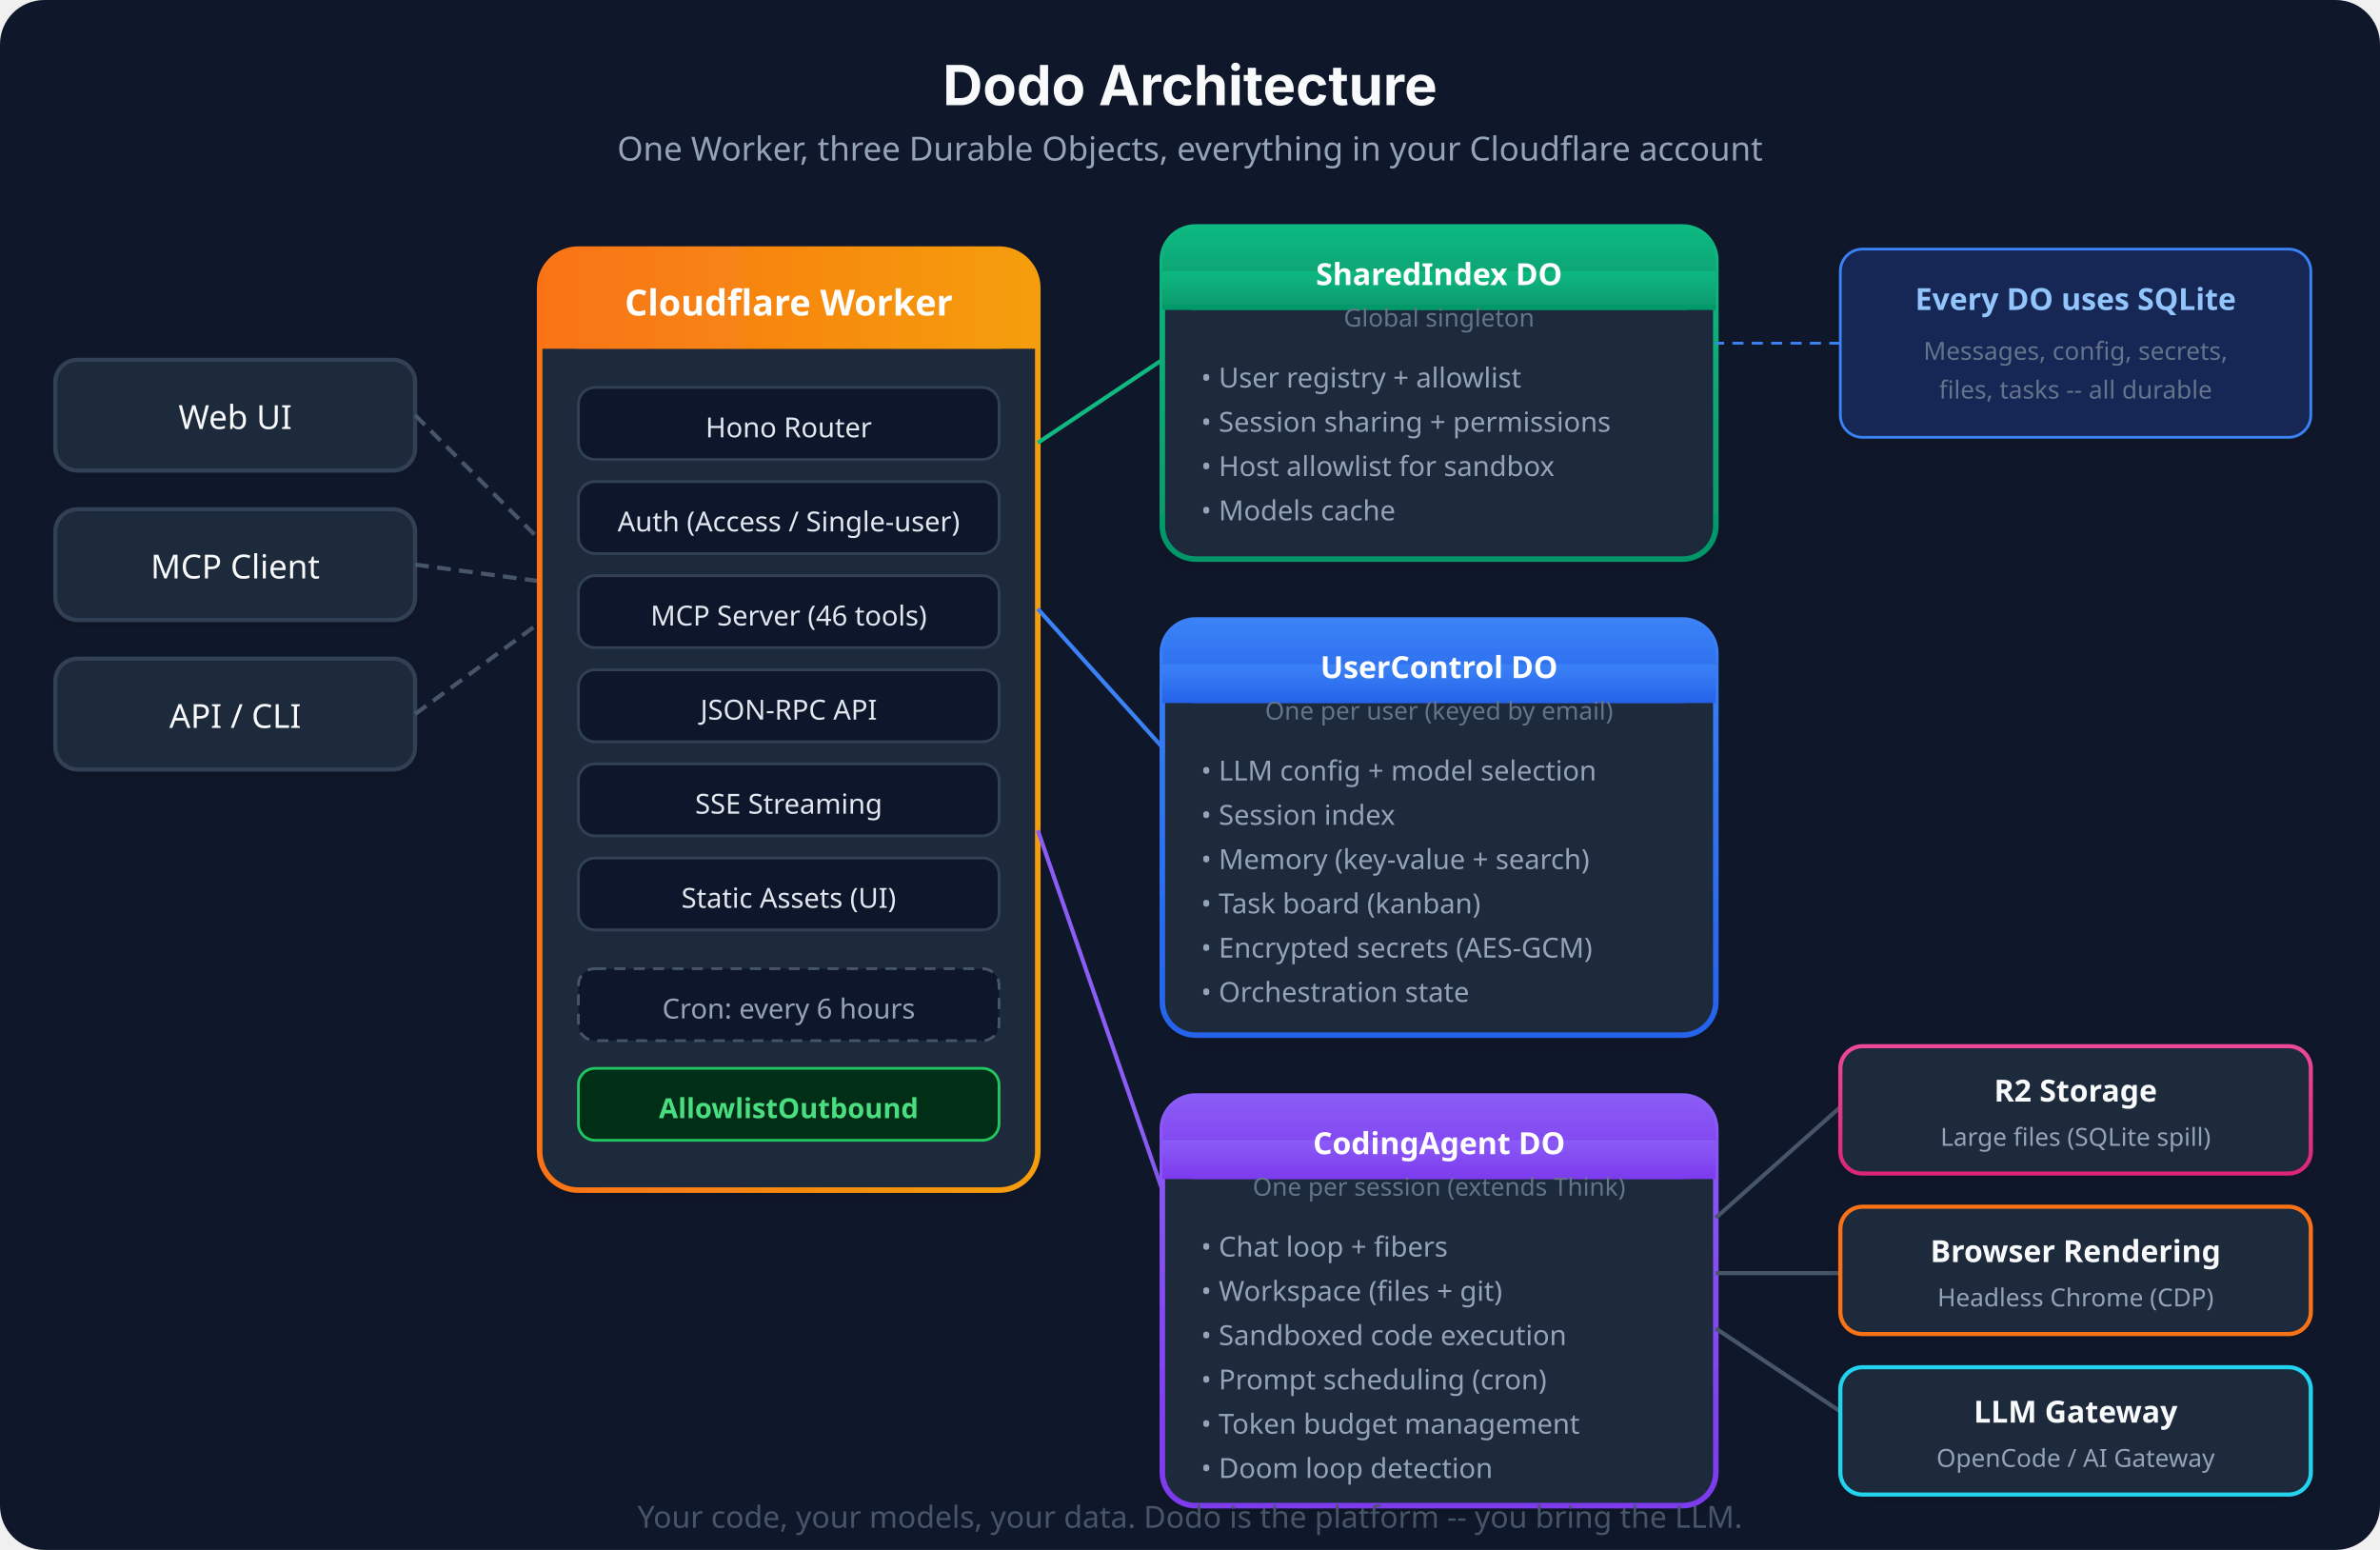
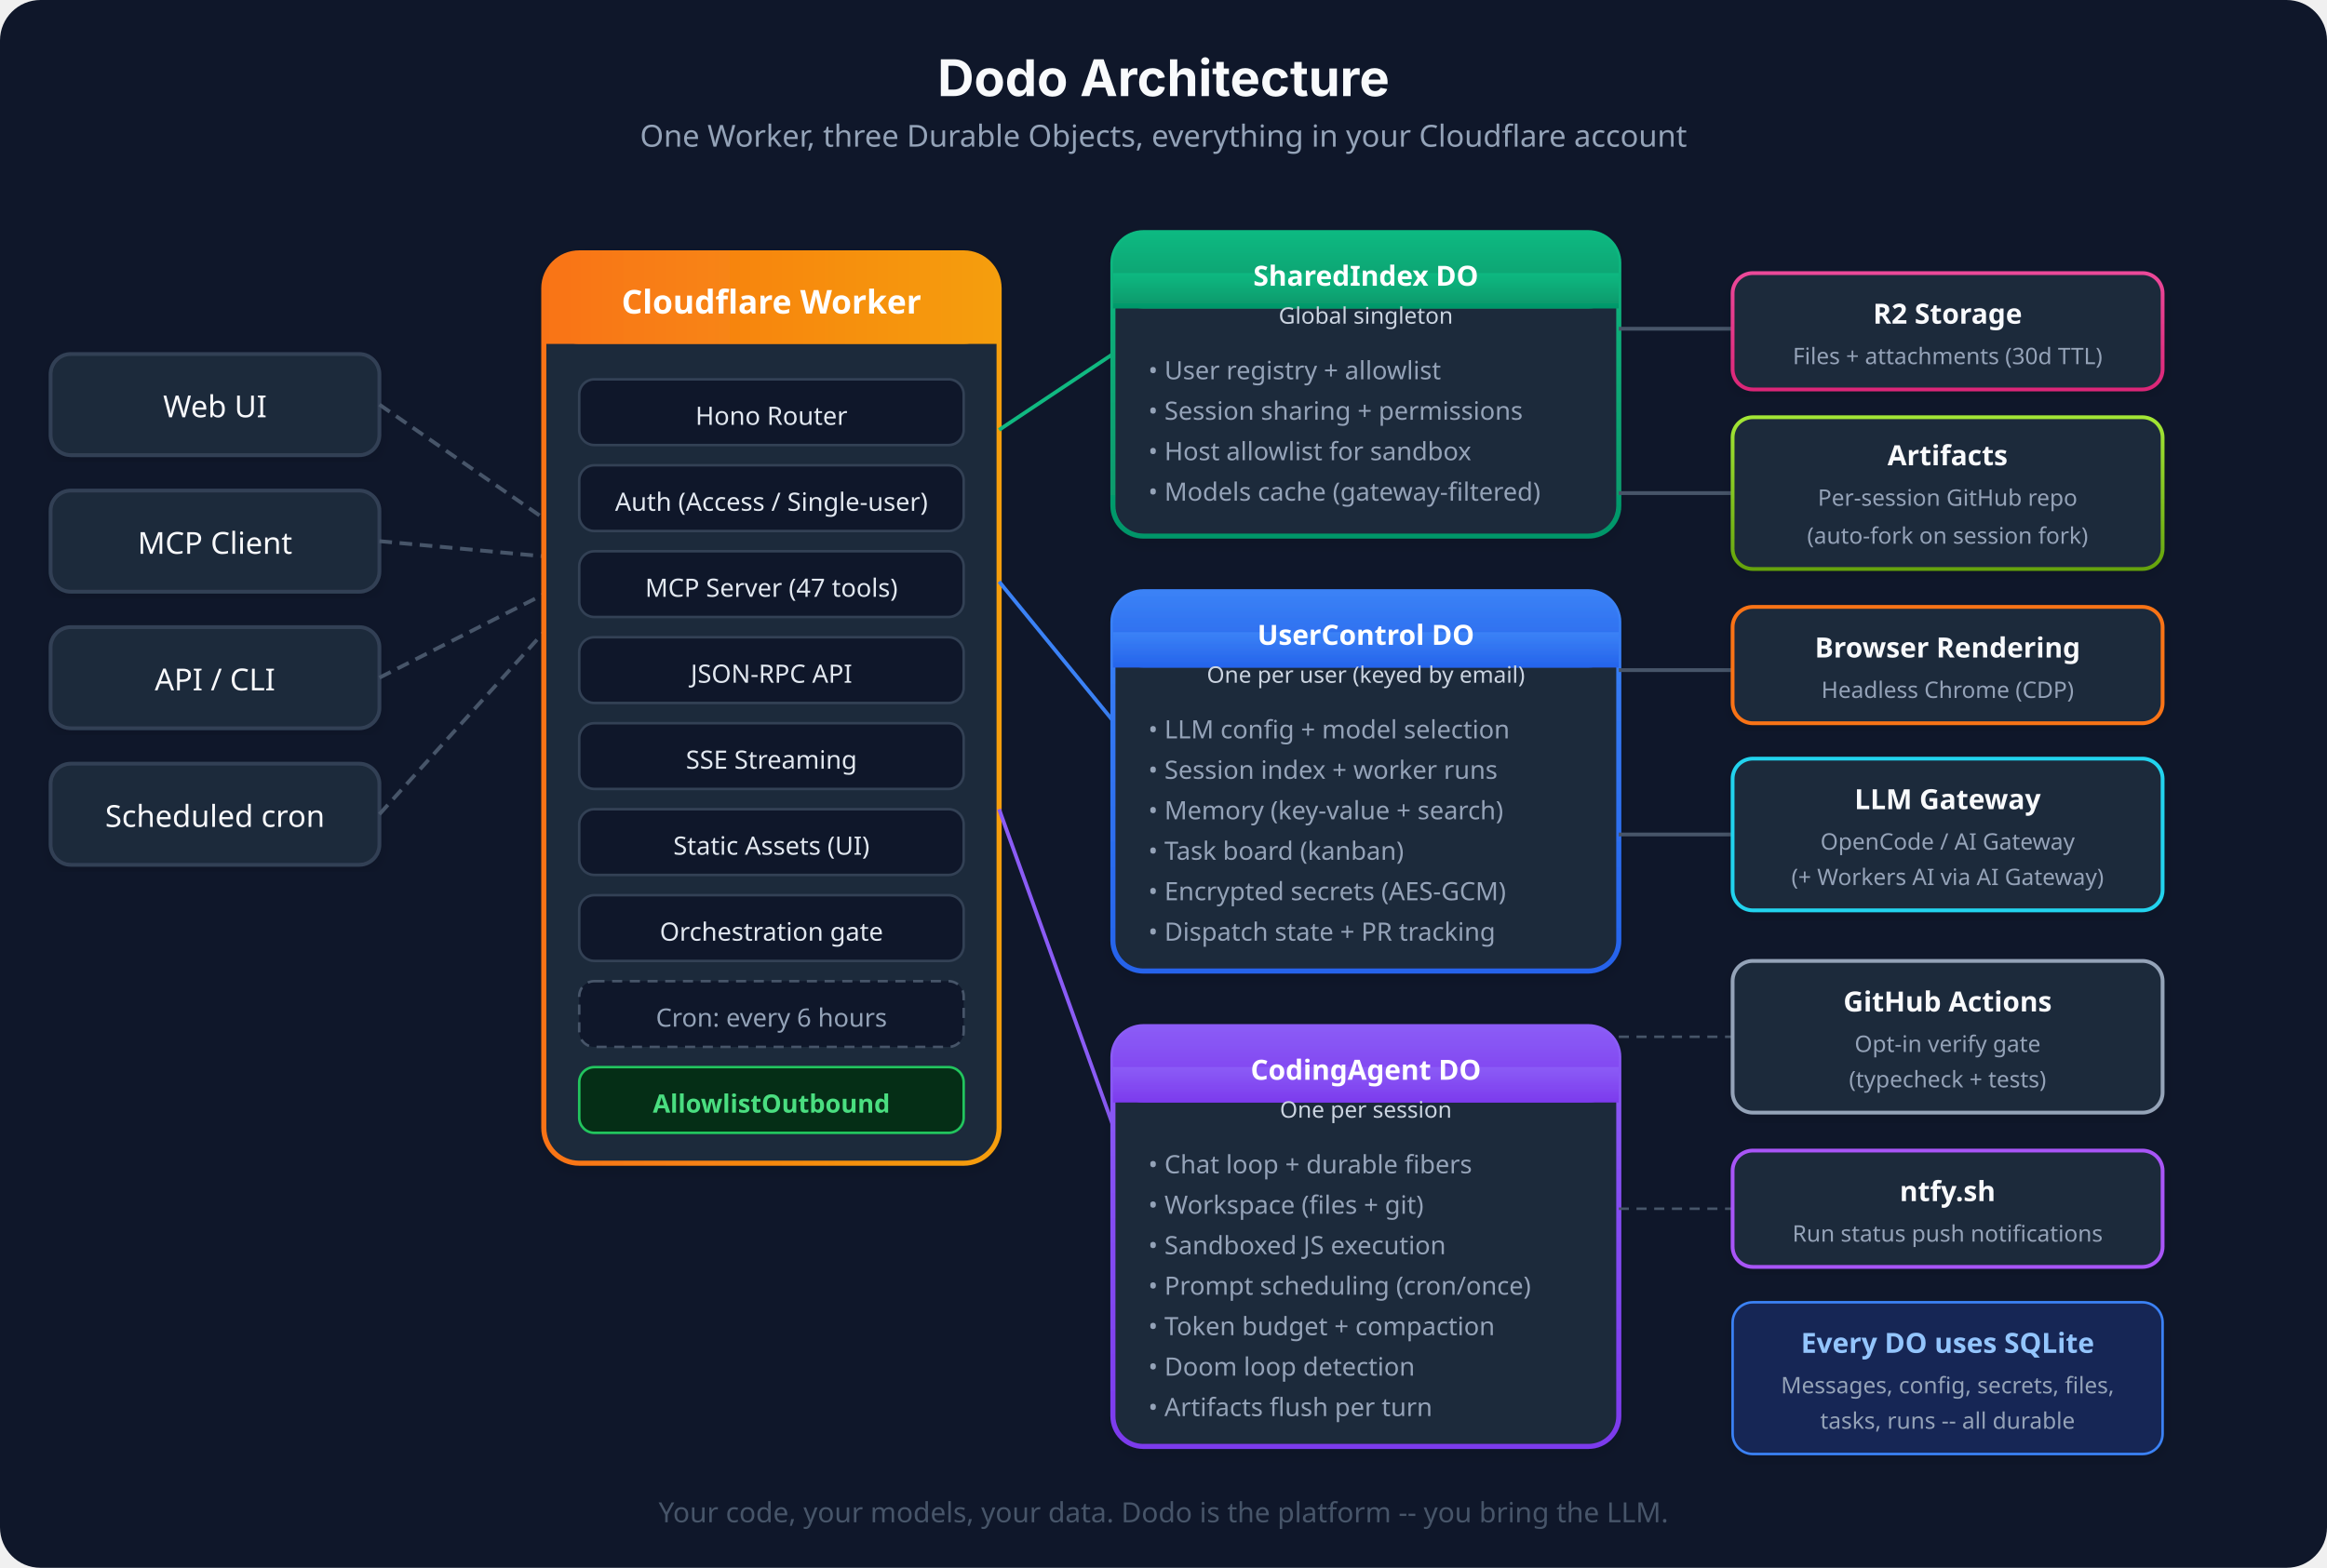
- <svg xmlns="http://www.w3.org/2000/svg" viewBox="0 0 860 560" fill="none">
+ <svg xmlns="http://www.w3.org/2000/svg" viewBox="0 0 920 620" fill="none">
  <defs>
    <linearGradient id="hono" x1="0" y1="0" x2="1" y2="0">
      <stop offset="0%" stop-color="#f97316" />
      <stop offset="100%" stop-color="#f59e0b" />
    </linearGradient>
    <linearGradient id="shared" x1="0" y1="0" x2="0" y2="1">
      <stop offset="0%" stop-color="#10b981" />
      <stop offset="100%" stop-color="#059669" />
    </linearGradient>
    <linearGradient id="user" x1="0" y1="0" x2="0" y2="1">
      <stop offset="0%" stop-color="#3b82f6" />
      <stop offset="100%" stop-color="#2563eb" />
    </linearGradient>
    <linearGradient id="agent" x1="0" y1="0" x2="0" y2="1">
      <stop offset="0%" stop-color="#8b5cf6" />
      <stop offset="100%" stop-color="#7c3aed" />
    </linearGradient>
    <linearGradient id="storage" x1="0" y1="0" x2="0" y2="1">
      <stop offset="0%" stop-color="#ec4899" />
      <stop offset="100%" stop-color="#db2777" />
    </linearGradient>
+     <linearGradient id="artifact" x1="0" y1="0" x2="0" y2="1">
+       <stop offset="0%" stop-color="#a3e635" />
+       <stop offset="100%" stop-color="#65a30d" />
+     </linearGradient>
    <filter id="s" x="-3%" y="-3%" width="106%" height="110%">
      <feDropShadow dx="0" dy="2" stdDeviation="3" flood-color="#000" flood-opacity="0.12" />
    </filter>
+     <style>
+       a { cursor: pointer; }
+       a:hover rect { filter: brightness(1.15); }
+       a:hover text { fill: #ffffff; }
+       a text { transition: fill 120ms; }
+     </style>
  </defs>
-   <rect width="860" height="560" rx="16" fill="#0f172a" />
-   <text x="430" y="38" text-anchor="middle" fill="#f8fafc" font-family="system-ui, -apple-system, sans-serif" font-size="20" font-weight="700">Dodo Architecture</text>
-   <text x="430" y="58" text-anchor="middle" fill="#94a3b8" font-family="system-ui, sans-serif" font-size="12">One Worker, three Durable Objects, everything in your Cloudflare account</text>
-   <g filter="url(#s)">
-     <rect x="20" y="130" width="130" height="40" rx="8" fill="#1e293b" stroke="#334155" stroke-width="1.5" />
-     <text x="85" y="155" text-anchor="middle" fill="#f8fafc" font-family="system-ui, sans-serif" font-size="12" font-weight="500">Web UI</text>
+   <rect width="920" height="620" rx="16" fill="#0f172a" />
+   <text x="460" y="38" text-anchor="middle" fill="#f8fafc" font-family="system-ui, -apple-system, sans-serif" font-size="20" font-weight="700">Dodo Architecture</text>
+   <text x="460" y="58" text-anchor="middle" fill="#94a3b8" font-family="system-ui, sans-serif" font-size="12">One Worker, three Durable Objects, everything in your Cloudflare account</text>
+   <a href="https://github.com/jonnyparris/dodo#quick-start" target="_blank">
+     <g filter="url(#s)">
+       <rect x="20" y="140" width="130" height="40" rx="8" fill="#1e293b" stroke="#334155" stroke-width="1.5" />
+       <text x="85" y="165" text-anchor="middle" fill="#f8fafc" font-family="system-ui, sans-serif" font-size="12" font-weight="500">Web UI</text>
+     </g>
+   </a>
+   <a href="https://github.com/jonnyparris/dodo#connect-via-mcp" target="_blank">
+     <g filter="url(#s)">
+       <rect x="20" y="194" width="130" height="40" rx="8" fill="#1e293b" stroke="#334155" stroke-width="1.5" />
+       <text x="85" y="219" text-anchor="middle" fill="#f8fafc" font-family="system-ui, sans-serif" font-size="12" font-weight="500">MCP Client</text>
+     </g>
+   </a>
+   <a href="https://github.com/jonnyparris/dodo/blob/main/docs/testing.md" target="_blank">
+     <g filter="url(#s)">
+       <rect x="20" y="248" width="130" height="40" rx="8" fill="#1e293b" stroke="#334155" stroke-width="1.5" />
+       <text x="85" y="273" text-anchor="middle" fill="#f8fafc" font-family="system-ui, sans-serif" font-size="12" font-weight="500">API / CLI</text>
+     </g>
+   </a>
+   <a href="https://github.com/jonnyparris/dodo#scheduling" target="_blank">
+     <g filter="url(#s)">
+       <rect x="20" y="302" width="130" height="40" rx="8" fill="#1e293b" stroke="#334155" stroke-width="1.5" />
+       <text x="85" y="327" text-anchor="middle" fill="#f8fafc" font-family="system-ui, sans-serif" font-size="12" font-weight="500">Scheduled cron</text>
+     </g>
+   </a>
+   <line x1="150" y1="160" x2="215" y2="205" stroke="#475569" stroke-width="1.5" stroke-dasharray="5,3" />
+   <line x1="150" y1="214" x2="215" y2="220" stroke="#475569" stroke-width="1.5" stroke-dasharray="5,3" />
+   <line x1="150" y1="268" x2="215" y2="235" stroke="#475569" stroke-width="1.5" stroke-dasharray="5,3" />
+   <line x1="150" y1="322" x2="215" y2="250" stroke="#475569" stroke-width="1.5" stroke-dasharray="5,3" />
+   <a href="https://developers.cloudflare.com/workers/" target="_blank">
+     <g filter="url(#s)">
+       <rect x="215" y="100" width="180" height="360" rx="14" fill="#1e293b" stroke="url(#hono)" stroke-width="2" />
+       <rect x="215" y="100" width="180" height="36" rx="14" fill="url(#hono)" />
+       <rect x="215" y="122" width="180" height="14" fill="url(#hono)" />
+       <text x="305" y="124" text-anchor="middle" fill="#fff" font-family="system-ui, sans-serif" font-size="13" font-weight="700">Cloudflare Worker</text>
+     </g>
+   </a>
+   <a href="https://hono.dev/" target="_blank">
+     <g>
+       <rect x="229" y="150" width="152" height="26" rx="6" fill="#0f172a" stroke="#334155" stroke-width="1" />
+       <text x="305" y="168" text-anchor="middle" fill="#e2e8f0" font-family="system-ui, sans-serif" font-size="10" font-weight="500">Hono Router</text>
+     </g>
+   </a>
+   <a href="https://developers.cloudflare.com/cloudflare-one/applications/configure-apps/self-hosted-public-app/" target="_blank">
+     <g>
+       <rect x="229" y="184" width="152" height="26" rx="6" fill="#0f172a" stroke="#334155" stroke-width="1" />
+       <text x="305" y="202" text-anchor="middle" fill="#e2e8f0" font-family="system-ui, sans-serif" font-size="10" font-weight="500">Auth (Access / Single-user)</text>
+     </g>
+   </a>
+   <a href="https://modelcontextprotocol.io/" target="_blank">
+     <g>
+       <rect x="229" y="218" width="152" height="26" rx="6" fill="#0f172a" stroke="#334155" stroke-width="1" />
+       <text x="305" y="236" text-anchor="middle" fill="#e2e8f0" font-family="system-ui, sans-serif" font-size="10" font-weight="500">MCP Server (47 tools)</text>
+     </g>
+   </a>
+   <g>
+     <rect x="229" y="252" width="152" height="26" rx="6" fill="#0f172a" stroke="#334155" stroke-width="1" />
+     <text x="305" y="270" text-anchor="middle" fill="#e2e8f0" font-family="system-ui, sans-serif" font-size="10" font-weight="500">JSON-RPC API</text>
  </g>
-   <g filter="url(#s)">
-     <rect x="20" y="184" width="130" height="40" rx="8" fill="#1e293b" stroke="#334155" stroke-width="1.5" />
-     <text x="85" y="209" text-anchor="middle" fill="#f8fafc" font-family="system-ui, sans-serif" font-size="12" font-weight="500">MCP Client</text>
-   </g>
-   <g filter="url(#s)">
-     <rect x="20" y="238" width="130" height="40" rx="8" fill="#1e293b" stroke="#334155" stroke-width="1.5" />
-     <text x="85" y="263" text-anchor="middle" fill="#f8fafc" font-family="system-ui, sans-serif" font-size="12" font-weight="500">API / CLI</text>
-   </g>
-   <line x1="150" y1="150" x2="195" y2="195" stroke="#475569" stroke-width="1.5" stroke-dasharray="5,3" />
-   <line x1="150" y1="204" x2="195" y2="210" stroke="#475569" stroke-width="1.5" stroke-dasharray="5,3" />
-   <line x1="150" y1="258" x2="195" y2="225" stroke="#475569" stroke-width="1.5" stroke-dasharray="5,3" />
-   <g filter="url(#s)">
-     <rect x="195" y="90" width="180" height="340" rx="14" fill="#1e293b" stroke="url(#hono)" stroke-width="2" />
-     <rect x="195" y="90" width="180" height="36" rx="14" fill="url(#hono)" />
-     <rect x="195" y="112" width="180" height="14" fill="url(#hono)" />
-     <text x="285" y="114" text-anchor="middle" fill="#fff" font-family="system-ui, sans-serif" font-size="13" font-weight="700">Cloudflare Worker</text>
-     <rect x="209" y="140" width="152" height="26" rx="6" fill="#0f172a" stroke="#334155" stroke-width="1" />
-     <text x="285" y="158" text-anchor="middle" fill="#e2e8f0" font-family="system-ui, sans-serif" font-size="10" font-weight="500">Hono Router</text>
-     <rect x="209" y="174" width="152" height="26" rx="6" fill="#0f172a" stroke="#334155" stroke-width="1" />
-     <text x="285" y="192" text-anchor="middle" fill="#e2e8f0" font-family="system-ui, sans-serif" font-size="10" font-weight="500">Auth (Access / Single-user)</text>
-     <rect x="209" y="208" width="152" height="26" rx="6" fill="#0f172a" stroke="#334155" stroke-width="1" />
-     <text x="285" y="226" text-anchor="middle" fill="#e2e8f0" font-family="system-ui, sans-serif" font-size="10" font-weight="500">MCP Server (46 tools)</text>
-     <rect x="209" y="242" width="152" height="26" rx="6" fill="#0f172a" stroke="#334155" stroke-width="1" />
-     <text x="285" y="260" text-anchor="middle" fill="#e2e8f0" font-family="system-ui, sans-serif" font-size="10" font-weight="500">JSON-RPC API</text>
-     <rect x="209" y="276" width="152" height="26" rx="6" fill="#0f172a" stroke="#334155" stroke-width="1" />
-     <text x="285" y="294" text-anchor="middle" fill="#e2e8f0" font-family="system-ui, sans-serif" font-size="10" font-weight="500">SSE Streaming</text>
-     <rect x="209" y="310" width="152" height="26" rx="6" fill="#0f172a" stroke="#334155" stroke-width="1" />
-     <text x="285" y="328" text-anchor="middle" fill="#e2e8f0" font-family="system-ui, sans-serif" font-size="10" font-weight="500">Static Assets (UI)</text>
-     <rect x="209" y="350" width="152" height="26" rx="6" fill="#0f172a" stroke="#475569" stroke-width="1" stroke-dasharray="4,3" />
-     <text x="285" y="368" text-anchor="middle" fill="#94a3b8" font-family="system-ui, sans-serif" font-size="10">Cron: every 6 hours</text>
-     <rect x="209" y="386" width="152" height="26" rx="6" fill="#052e16" stroke="#22c55e" stroke-width="1" />
-     <text x="285" y="404" text-anchor="middle" fill="#4ade80" font-family="system-ui, sans-serif" font-size="10" font-weight="600">AllowlistOutbound</text>
-   </g>
-   <line x1="375" y1="160" x2="420" y2="130" stroke="#10b981" stroke-width="1.5" />
-   <line x1="375" y1="220" x2="420" y2="270" stroke="#3b82f6" stroke-width="1.5" />
-   <line x1="375" y1="300" x2="420" y2="430" stroke="#8b5cf6" stroke-width="1.5" />
-   <g filter="url(#s)">
-     <rect x="420" y="82" width="200" height="120" rx="12" fill="#1e293b" stroke="url(#shared)" stroke-width="2" />
-     <rect x="420" y="82" width="200" height="30" rx="12" fill="url(#shared)" />
-     <rect x="420" y="98" width="200" height="14" fill="url(#shared)" />
-     <text x="520" y="103" text-anchor="middle" fill="#fff" font-family="system-ui, sans-serif" font-size="11" font-weight="700">SharedIndex DO</text>
-     <text x="520" y="118" text-anchor="middle" fill="#64748b" font-family="system-ui, sans-serif" font-size="9">Global singleton</text>
-     <text x="434" y="140" fill="#94a3b8" font-family="system-ui, sans-serif" font-size="10">• User registry + allowlist</text>
-     <text x="434" y="156" fill="#94a3b8" font-family="system-ui, sans-serif" font-size="10">• Session sharing + permissions</text>
-     <text x="434" y="172" fill="#94a3b8" font-family="system-ui, sans-serif" font-size="10">• Host allowlist for sandbox</text>
-     <text x="434" y="188" fill="#94a3b8" font-family="system-ui, sans-serif" font-size="10">• Models cache</text>
-   </g>
-   <g filter="url(#s)">
-     <rect x="420" y="224" width="200" height="150" rx="12" fill="#1e293b" stroke="url(#user)" stroke-width="2" />
-     <rect x="420" y="224" width="200" height="30" rx="12" fill="url(#user)" />
-     <rect x="420" y="240" width="200" height="14" fill="url(#user)" />
-     <text x="520" y="245" text-anchor="middle" fill="#fff" font-family="system-ui, sans-serif" font-size="11" font-weight="700">UserControl DO</text>
-     <text x="520" y="260" text-anchor="middle" fill="#64748b" font-family="system-ui, sans-serif" font-size="9">One per user (keyed by email)</text>
-     <text x="434" y="282" fill="#94a3b8" font-family="system-ui, sans-serif" font-size="10">• LLM config + model selection</text>
-     <text x="434" y="298" fill="#94a3b8" font-family="system-ui, sans-serif" font-size="10">• Session index</text>
-     <text x="434" y="314" fill="#94a3b8" font-family="system-ui, sans-serif" font-size="10">• Memory (key-value + search)</text>
-     <text x="434" y="330" fill="#94a3b8" font-family="system-ui, sans-serif" font-size="10">• Task board (kanban)</text>
-     <text x="434" y="346" fill="#94a3b8" font-family="system-ui, sans-serif" font-size="10">• Encrypted secrets (AES-GCM)</text>
-     <text x="434" y="362" fill="#94a3b8" font-family="system-ui, sans-serif" font-size="10">• Orchestration state</text>
-   </g>
-   <g filter="url(#s)">
-     <rect x="420" y="396" width="200" height="148" rx="12" fill="#1e293b" stroke="url(#agent)" stroke-width="2" />
-     <rect x="420" y="396" width="200" height="30" rx="12" fill="url(#agent)" />
-     <rect x="420" y="412" width="200" height="14" fill="url(#agent)" />
-     <text x="520" y="417" text-anchor="middle" fill="#fff" font-family="system-ui, sans-serif" font-size="11" font-weight="700">CodingAgent DO</text>
-     <text x="520" y="432" text-anchor="middle" fill="#64748b" font-family="system-ui, sans-serif" font-size="9">One per session (extends Think)</text>
-     <text x="434" y="454" fill="#94a3b8" font-family="system-ui, sans-serif" font-size="10">• Chat loop + fibers</text>
-     <text x="434" y="470" fill="#94a3b8" font-family="system-ui, sans-serif" font-size="10">• Workspace (files + git)</text>
-     <text x="434" y="486" fill="#94a3b8" font-family="system-ui, sans-serif" font-size="10">• Sandboxed code execution</text>
-     <text x="434" y="502" fill="#94a3b8" font-family="system-ui, sans-serif" font-size="10">• Prompt scheduling (cron)</text>
-     <text x="434" y="518" fill="#94a3b8" font-family="system-ui, sans-serif" font-size="10">• Token budget management</text>
-     <text x="434" y="534" fill="#94a3b8" font-family="system-ui, sans-serif" font-size="10">• Doom loop detection</text>
-   </g>
-   <line x1="620" y1="440" x2="665" y2="400" stroke="#475569" stroke-width="1.5" />
-   <line x1="620" y1="460" x2="665" y2="460" stroke="#475569" stroke-width="1.5" />
-   <line x1="620" y1="480" x2="665" y2="510" stroke="#475569" stroke-width="1.5" />
-   <g filter="url(#s)">
-     <rect x="665" y="378" width="170" height="46" rx="8" fill="#1e293b" stroke="url(#storage)" stroke-width="1.5" />
-     <text x="750" y="398" text-anchor="middle" fill="#f8fafc" font-family="system-ui, sans-serif" font-size="11" font-weight="600">R2 Storage</text>
-     <text x="750" y="414" text-anchor="middle" fill="#94a3b8" font-family="system-ui, sans-serif" font-size="9">Large files (SQLite spill)</text>
-   </g>
-   <g filter="url(#s)">
-     <rect x="665" y="436" width="170" height="46" rx="8" fill="#1e293b" stroke="#f97316" stroke-width="1.5" />
-     <text x="750" y="456" text-anchor="middle" fill="#f8fafc" font-family="system-ui, sans-serif" font-size="11" font-weight="600">Browser Rendering</text>
-     <text x="750" y="472" text-anchor="middle" fill="#94a3b8" font-family="system-ui, sans-serif" font-size="9">Headless Chrome (CDP)</text>
-   </g>
-   <g filter="url(#s)">
-     <rect x="665" y="494" width="170" height="46" rx="8" fill="#1e293b" stroke="#22d3ee" stroke-width="1.5" />
-     <text x="750" y="514" text-anchor="middle" fill="#f8fafc" font-family="system-ui, sans-serif" font-size="11" font-weight="600">LLM Gateway</text>
-     <text x="750" y="530" text-anchor="middle" fill="#94a3b8" font-family="system-ui, sans-serif" font-size="9">OpenCode / AI Gateway</text>
-   </g>
-   <g filter="url(#s)">
-     <rect x="665" y="90" width="170" height="68" rx="8" fill="#172554" stroke="#3b82f6" stroke-width="1" />
-     <text x="750" y="112" text-anchor="middle" fill="#93c5fd" font-family="system-ui, sans-serif" font-size="11" font-weight="600">Every DO uses SQLite</text>
-     <text x="750" y="130" text-anchor="middle" fill="#64748b" font-family="system-ui, sans-serif" font-size="9">Messages, config, secrets,</text>
-     <text x="750" y="144" text-anchor="middle" fill="#64748b" font-family="system-ui, sans-serif" font-size="9">files, tasks -- all durable</text>
-   </g>
-   <line x1="665" y1="124" x2="620" y2="124" stroke="#3b82f6" stroke-width="1" stroke-dasharray="4,3" />
-   <text x="430" y="552" text-anchor="middle" fill="#475569" font-family="system-ui, sans-serif" font-size="11">Your code, your models, your data. Dodo is the platform -- you bring the LLM.</text>
+   <a href="https://developer.mozilla.org/en-US/docs/Web/API/Server-sent_events" target="_blank">
+     <g>
+       <rect x="229" y="286" width="152" height="26" rx="6" fill="#0f172a" stroke="#334155" stroke-width="1" />
+       <text x="305" y="304" text-anchor="middle" fill="#e2e8f0" font-family="system-ui, sans-serif" font-size="10" font-weight="500">SSE Streaming</text>
+     </g>
+   </a>
+   <a href="https://developers.cloudflare.com/workers/static-assets/" target="_blank">
+     <g>
+       <rect x="229" y="320" width="152" height="26" rx="6" fill="#0f172a" stroke="#334155" stroke-width="1" />
+       <text x="305" y="338" text-anchor="middle" fill="#e2e8f0" font-family="system-ui, sans-serif" font-size="10" font-weight="500">Static Assets (UI)</text>
+     </g>
+   </a>
+   <a href="https://github.com/jonnyparris/dodo#orchestration" target="_blank">
+     <g>
+       <rect x="229" y="354" width="152" height="26" rx="6" fill="#0f172a" stroke="#334155" stroke-width="1" />
+       <text x="305" y="372" text-anchor="middle" fill="#e2e8f0" font-family="system-ui, sans-serif" font-size="10" font-weight="500">Orchestration gate</text>
+     </g>
+   </a>
+   <a href="https://developers.cloudflare.com/workers/configuration/cron-triggers/" target="_blank">
+     <g>
+       <rect x="229" y="388" width="152" height="26" rx="6" fill="#0f172a" stroke="#475569" stroke-width="1" stroke-dasharray="4,3" />
+       <text x="305" y="406" text-anchor="middle" fill="#94a3b8" font-family="system-ui, sans-serif" font-size="10">Cron: every 6 hours</text>
+     </g>
+   </a>
+   <a href="https://developers.cloudflare.com/workers/runtime-apis/bindings/outbound/" target="_blank">
+     <g>
+       <rect x="229" y="422" width="152" height="26" rx="6" fill="#052e16" stroke="#22c55e" stroke-width="1" />
+       <text x="305" y="440" text-anchor="middle" fill="#4ade80" font-family="system-ui, sans-serif" font-size="10" font-weight="600">AllowlistOutbound</text>
+     </g>
+   </a>
+   <line x1="395" y1="170" x2="440" y2="140" stroke="#10b981" stroke-width="1.5" />
+   <line x1="395" y1="230" x2="440" y2="285" stroke="#3b82f6" stroke-width="1.5" />
+   <line x1="395" y1="320" x2="440" y2="445" stroke="#8b5cf6" stroke-width="1.5" />
+   <a href="https://developers.cloudflare.com/durable-objects/" target="_blank">
+     <g filter="url(#s)">
+       <rect x="440" y="92" width="200" height="120" rx="12" fill="#1e293b" stroke="url(#shared)" stroke-width="2" />
+       <rect x="440" y="92" width="200" height="30" rx="12" fill="url(#shared)" />
+       <rect x="440" y="108" width="200" height="14" fill="url(#shared)" />
+       <text x="540" y="113" text-anchor="middle" fill="#fff" font-family="system-ui, sans-serif" font-size="11" font-weight="700">SharedIndex DO</text>
+       <text x="540" y="128" text-anchor="middle" fill="#cbd5e1" font-family="system-ui, sans-serif" font-size="9">Global singleton</text>
+       <text x="454" y="150" fill="#94a3b8" font-family="system-ui, sans-serif" font-size="10">• User registry + allowlist</text>
+       <text x="454" y="166" fill="#94a3b8" font-family="system-ui, sans-serif" font-size="10">• Session sharing + permissions</text>
+       <text x="454" y="182" fill="#94a3b8" font-family="system-ui, sans-serif" font-size="10">• Host allowlist for sandbox</text>
+       <text x="454" y="198" fill="#94a3b8" font-family="system-ui, sans-serif" font-size="10">• Models cache (gateway-filtered)</text>
+     </g>
+   </a>
+   <a href="https://developers.cloudflare.com/durable-objects/api/storage-api/" target="_blank">
+     <g filter="url(#s)">
+       <rect x="440" y="234" width="200" height="150" rx="12" fill="#1e293b" stroke="url(#user)" stroke-width="2" />
+       <rect x="440" y="234" width="200" height="30" rx="12" fill="url(#user)" />
+       <rect x="440" y="250" width="200" height="14" fill="url(#user)" />
+       <text x="540" y="255" text-anchor="middle" fill="#fff" font-family="system-ui, sans-serif" font-size="11" font-weight="700">UserControl DO</text>
+       <text x="540" y="270" text-anchor="middle" fill="#cbd5e1" font-family="system-ui, sans-serif" font-size="9">One per user (keyed by email)</text>
+       <text x="454" y="292" fill="#94a3b8" font-family="system-ui, sans-serif" font-size="10">• LLM config + model selection</text>
+       <text x="454" y="308" fill="#94a3b8" font-family="system-ui, sans-serif" font-size="10">• Session index + worker runs</text>
+       <text x="454" y="324" fill="#94a3b8" font-family="system-ui, sans-serif" font-size="10">• Memory (key-value + search)</text>
+       <text x="454" y="340" fill="#94a3b8" font-family="system-ui, sans-serif" font-size="10">• Task board (kanban)</text>
+       <text x="454" y="356" fill="#94a3b8" font-family="system-ui, sans-serif" font-size="10">• Encrypted secrets (AES-GCM)</text>
+       <text x="454" y="372" fill="#94a3b8" font-family="system-ui, sans-serif" font-size="10">• Dispatch state + PR tracking</text>
+     </g>
+   </a>
+   <a href="https://github.com/jonnyparris/dodo#agentic-loop" target="_blank">
+     <g filter="url(#s)">
+       <rect x="440" y="406" width="200" height="166" rx="12" fill="#1e293b" stroke="url(#agent)" stroke-width="2" />
+       <rect x="440" y="406" width="200" height="30" rx="12" fill="url(#agent)" />
+       <rect x="440" y="422" width="200" height="14" fill="url(#agent)" />
+       <text x="540" y="427" text-anchor="middle" fill="#fff" font-family="system-ui, sans-serif" font-size="11" font-weight="700">CodingAgent DO</text>
+       <text x="540" y="442" text-anchor="middle" fill="#cbd5e1" font-family="system-ui, sans-serif" font-size="9">One per session</text>
+       <text x="454" y="464" fill="#94a3b8" font-family="system-ui, sans-serif" font-size="10">• Chat loop + durable fibers</text>
+       <text x="454" y="480" fill="#94a3b8" font-family="system-ui, sans-serif" font-size="10">• Workspace (files + git)</text>
+       <text x="454" y="496" fill="#94a3b8" font-family="system-ui, sans-serif" font-size="10">• Sandboxed JS execution</text>
+       <text x="454" y="512" fill="#94a3b8" font-family="system-ui, sans-serif" font-size="10">• Prompt scheduling (cron/once)</text>
+       <text x="454" y="528" fill="#94a3b8" font-family="system-ui, sans-serif" font-size="10">• Token budget + compaction</text>
+       <text x="454" y="544" fill="#94a3b8" font-family="system-ui, sans-serif" font-size="10">• Doom loop detection</text>
+       <text x="454" y="560" fill="#94a3b8" font-family="system-ui, sans-serif" font-size="10">• Artifacts flush per turn</text>
+     </g>
+   </a>
+   <line x1="640" y1="130" x2="685" y2="130" stroke="#475569" stroke-width="1.5" />
+   <a href="https://developers.cloudflare.com/r2/" target="_blank">
+     <g filter="url(#s)">
+       <rect x="685" y="108" width="170" height="46" rx="8" fill="#1e293b" stroke="url(#storage)" stroke-width="1.5" />
+       <text x="770" y="128" text-anchor="middle" fill="#f8fafc" font-family="system-ui, sans-serif" font-size="11" font-weight="600">R2 Storage</text>
+       <text x="770" y="144" text-anchor="middle" fill="#94a3b8" font-family="system-ui, sans-serif" font-size="9">Files + attachments (30d TTL)</text>
+     </g>
+   </a>
+   <line x1="640" y1="195" x2="685" y2="195" stroke="#475569" stroke-width="1.5" />
+   <a href="https://github.com/jonnyparris/dodo#artifacts" target="_blank">
+     <g filter="url(#s)">
+       <rect x="685" y="165" width="170" height="60" rx="8" fill="#1e293b" stroke="url(#artifact)" stroke-width="1.5" />
+       <text x="770" y="184" text-anchor="middle" fill="#f8fafc" font-family="system-ui, sans-serif" font-size="11" font-weight="600">Artifacts</text>
+       <text x="770" y="200" text-anchor="middle" fill="#94a3b8" font-family="system-ui, sans-serif" font-size="9">Per-session GitHub repo</text>
+       <text x="770" y="215" text-anchor="middle" fill="#94a3b8" font-family="system-ui, sans-serif" font-size="9">(auto-fork on session fork)</text>
+     </g>
+   </a>
+   <line x1="640" y1="265" x2="685" y2="265" stroke="#475569" stroke-width="1.5" />
+   <a href="https://developers.cloudflare.com/browser-rendering/" target="_blank">
+     <g filter="url(#s)">
+       <rect x="685" y="240" width="170" height="46" rx="8" fill="#1e293b" stroke="#f97316" stroke-width="1.5" />
+       <text x="770" y="260" text-anchor="middle" fill="#f8fafc" font-family="system-ui, sans-serif" font-size="11" font-weight="600">Browser Rendering</text>
+       <text x="770" y="276" text-anchor="middle" fill="#94a3b8" font-family="system-ui, sans-serif" font-size="9">Headless Chrome (CDP)</text>
+     </g>
+   </a>
+   <line x1="640" y1="330" x2="685" y2="330" stroke="#475569" stroke-width="1.5" />
+   <a href="https://developers.cloudflare.com/ai-gateway/" target="_blank">
+     <g filter="url(#s)">
+       <rect x="685" y="300" width="170" height="60" rx="8" fill="#1e293b" stroke="#22d3ee" stroke-width="1.5" />
+       <text x="770" y="320" text-anchor="middle" fill="#f8fafc" font-family="system-ui, sans-serif" font-size="11" font-weight="600">LLM Gateway</text>
+       <text x="770" y="336" text-anchor="middle" fill="#94a3b8" font-family="system-ui, sans-serif" font-size="9">OpenCode / AI Gateway</text>
+       <text x="770" y="350" text-anchor="middle" fill="#94a3b8" font-family="system-ui, sans-serif" font-size="9">(+ Workers AI via AI Gateway)</text>
+     </g>
+   </a>
+   <line x1="640" y1="410" x2="685" y2="410" stroke="#475569" stroke-width="1" stroke-dasharray="4,3" />
+   <a href="https://docs.github.com/en/actions/using-workflows/events-that-trigger-workflows#workflow_dispatch" target="_blank">
+     <g filter="url(#s)">
+       <rect x="685" y="380" width="170" height="60" rx="8" fill="#1e293b" stroke="#94a3b8" stroke-width="1.5" />
+       <text x="770" y="400" text-anchor="middle" fill="#f8fafc" font-family="system-ui, sans-serif" font-size="11" font-weight="600">GitHub Actions</text>
+       <text x="770" y="416" text-anchor="middle" fill="#94a3b8" font-family="system-ui, sans-serif" font-size="9">Opt-in verify gate</text>
+       <text x="770" y="430" text-anchor="middle" fill="#94a3b8" font-family="system-ui, sans-serif" font-size="9">(typecheck + tests)</text>
+     </g>
+   </a>
+   <line x1="640" y1="478" x2="685" y2="478" stroke="#475569" stroke-width="1" stroke-dasharray="4,3" />
+   <a href="https://ntfy.sh/" target="_blank">
+     <g filter="url(#s)">
+       <rect x="685" y="455" width="170" height="46" rx="8" fill="#1e293b" stroke="#a855f7" stroke-width="1.5" />
+       <text x="770" y="475" text-anchor="middle" fill="#f8fafc" font-family="system-ui, sans-serif" font-size="11" font-weight="600">ntfy.sh</text>
+       <text x="770" y="491" text-anchor="middle" fill="#94a3b8" font-family="system-ui, sans-serif" font-size="9">Run status push notifications</text>
+     </g>
+   </a>
+   <a href="https://developers.cloudflare.com/durable-objects/best-practices/access-durable-objects-storage/" target="_blank">
+     <g filter="url(#s)">
+       <rect x="685" y="515" width="170" height="60" rx="8" fill="#172554" stroke="#3b82f6" stroke-width="1" />
+       <text x="770" y="535" text-anchor="middle" fill="#93c5fd" font-family="system-ui, sans-serif" font-size="11" font-weight="600">Every DO uses SQLite</text>
+       <text x="770" y="551" text-anchor="middle" fill="#94a3b8" font-family="system-ui, sans-serif" font-size="9">Messages, config, secrets, files,</text>
+       <text x="770" y="565" text-anchor="middle" fill="#94a3b8" font-family="system-ui, sans-serif" font-size="9">tasks, runs -- all durable</text>
+     </g>
+   </a>
+   <text x="460" y="602" text-anchor="middle" fill="#475569" font-family="system-ui, sans-serif" font-size="11">Your code, your models, your data. Dodo is the platform -- you bring the LLM.</text>
</svg>
